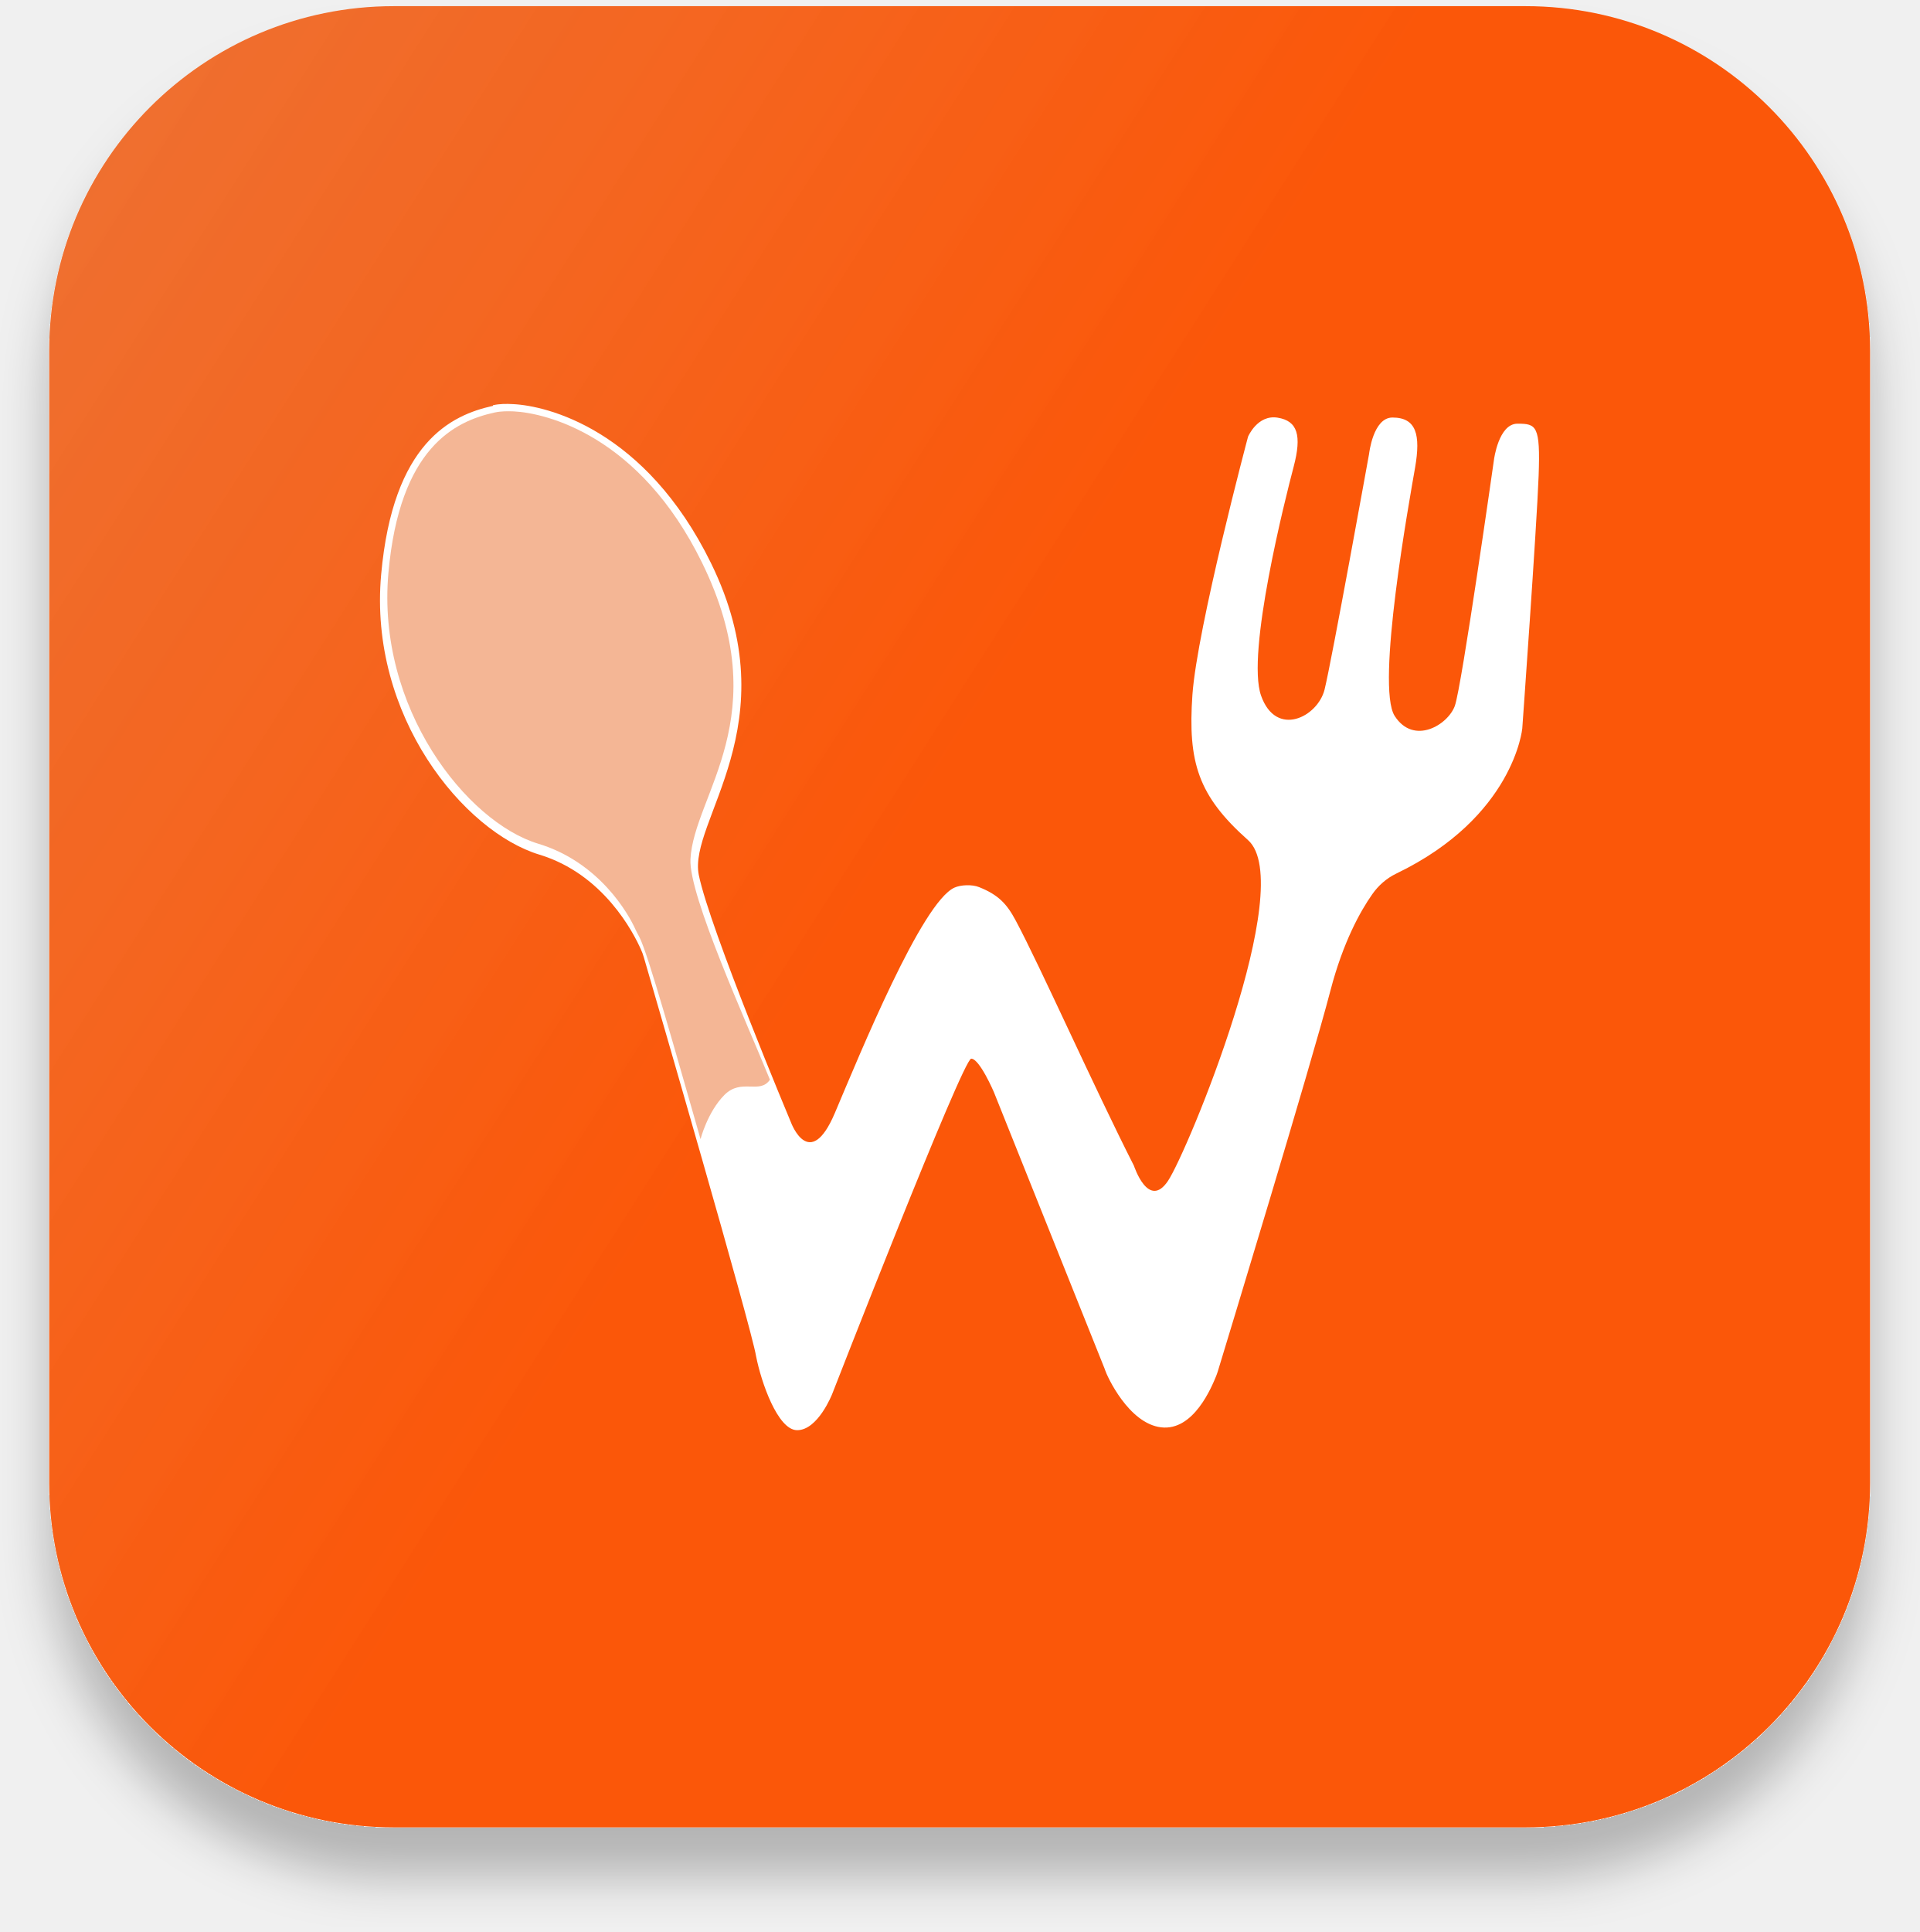
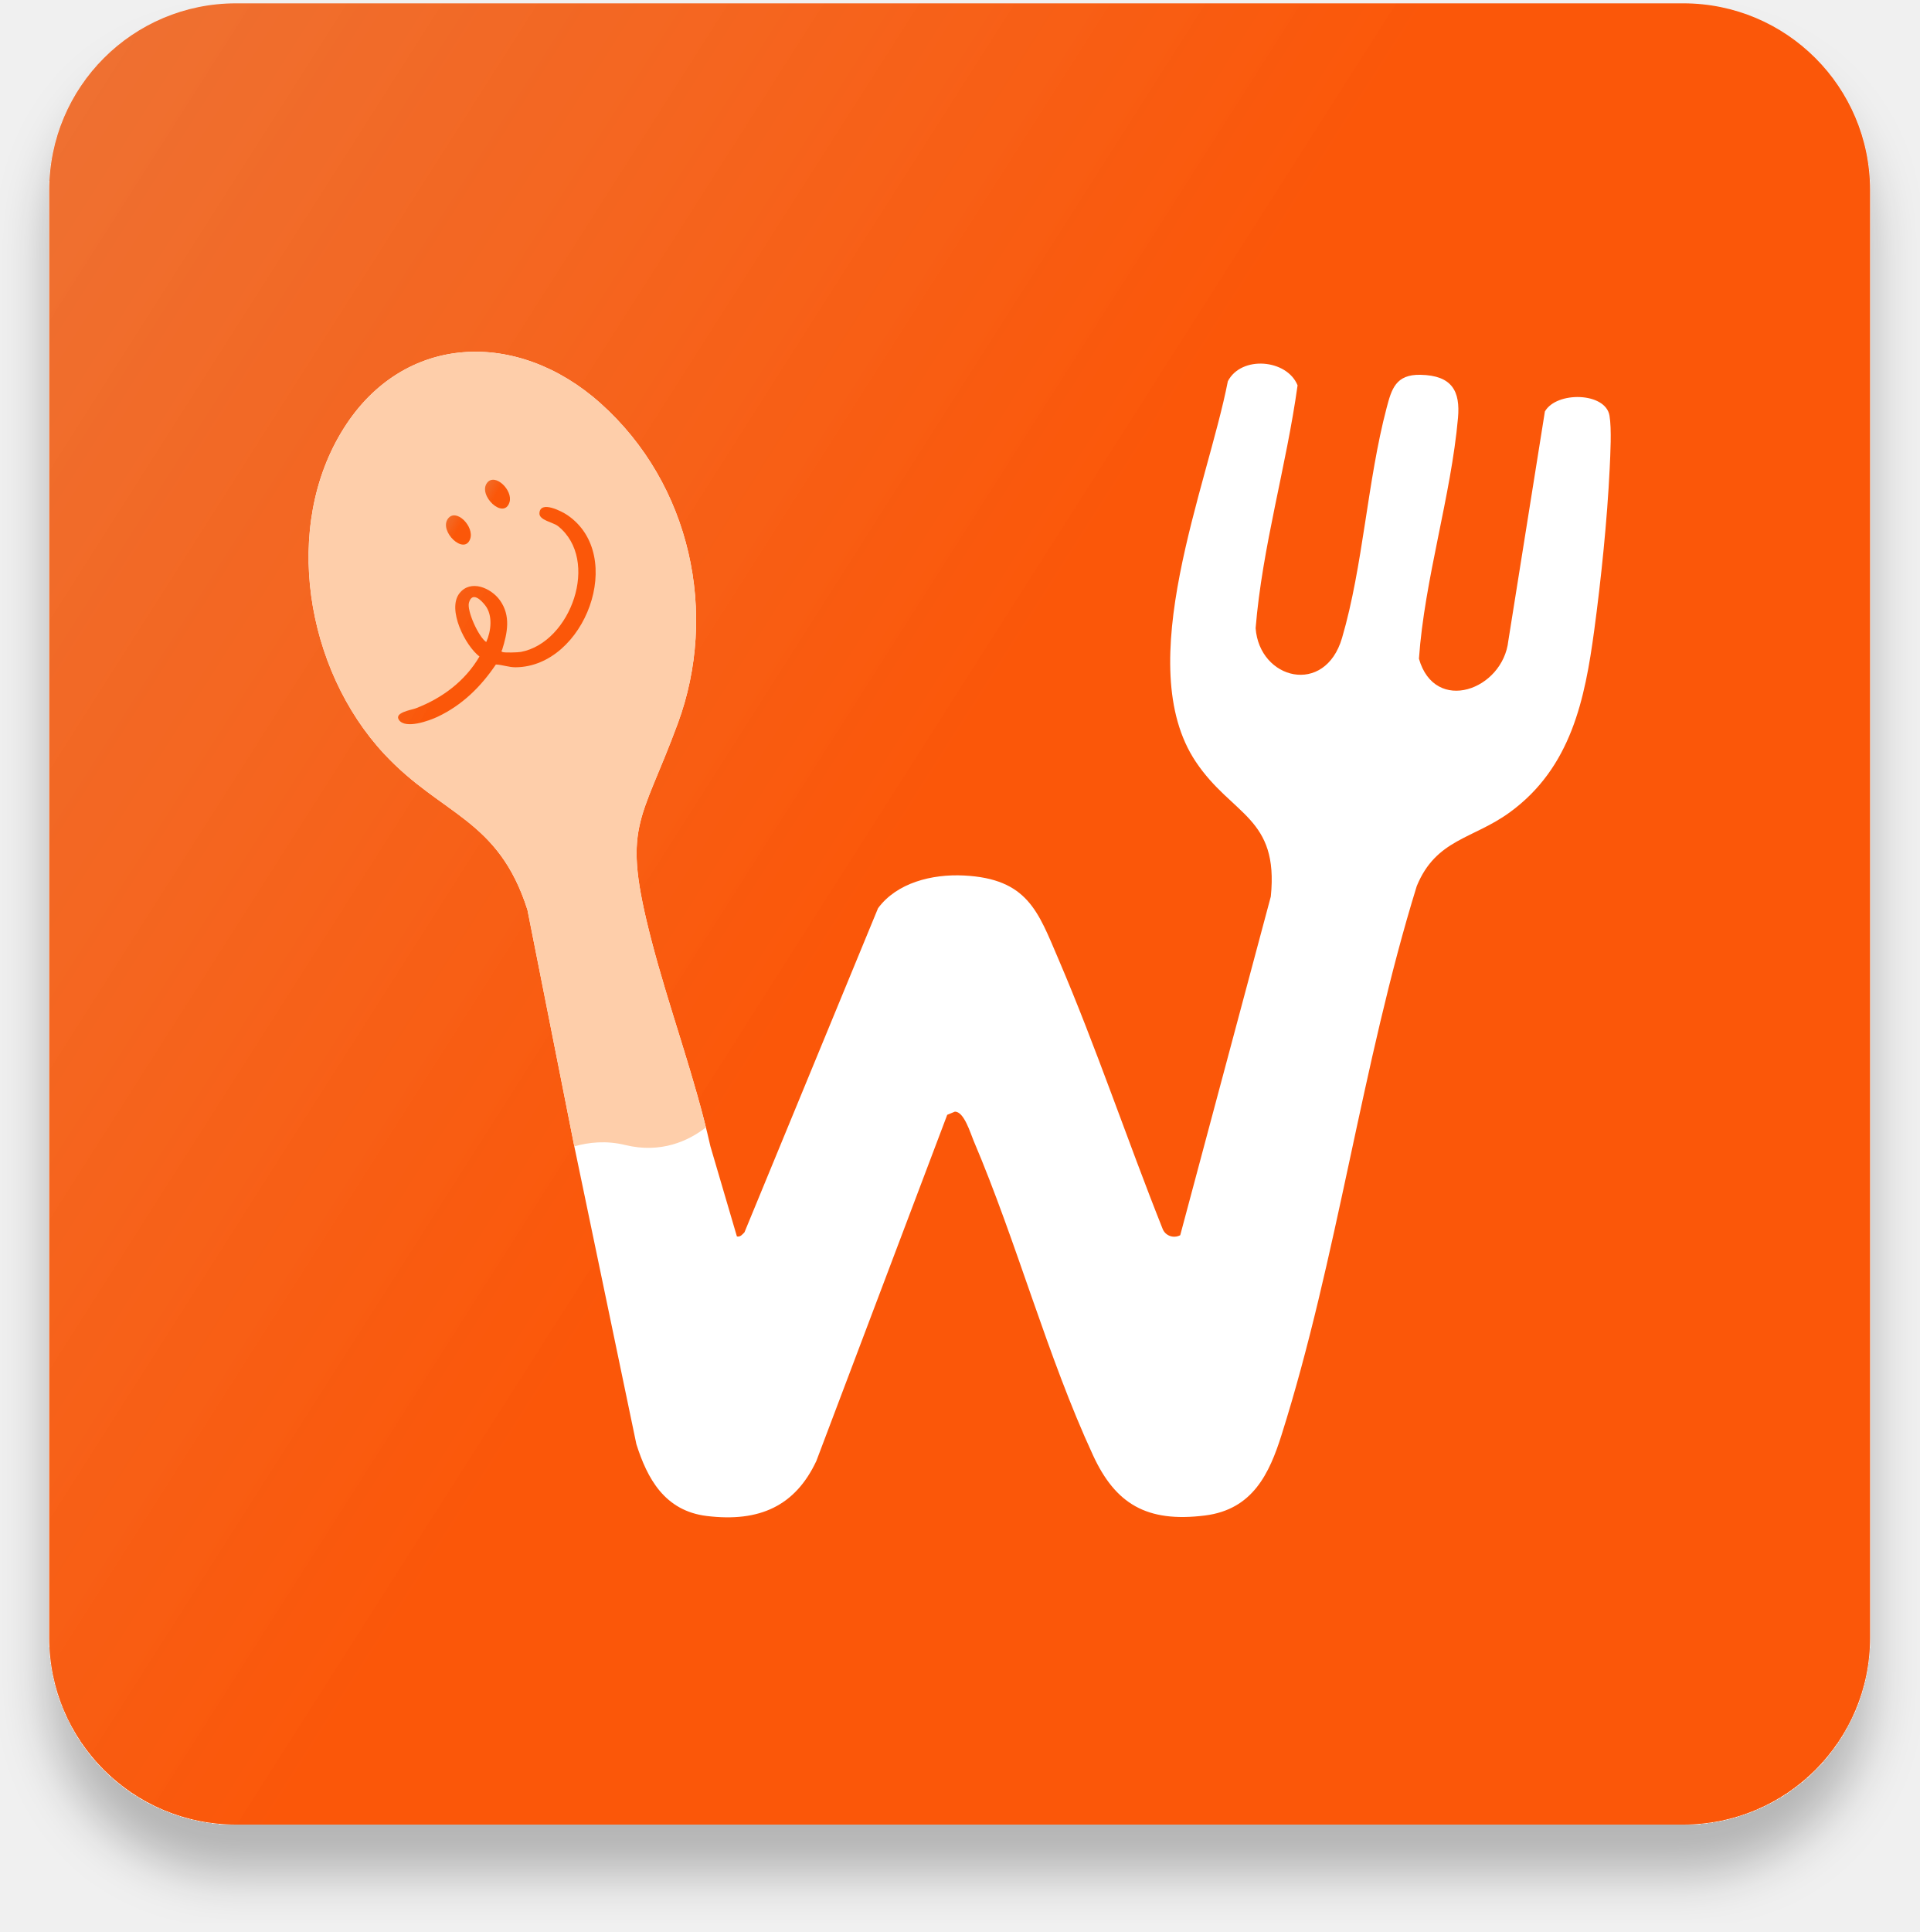
- <svg xmlns="http://www.w3.org/2000/svg" width="current" height="current" viewBox="0 0 156 157" fill="none">
-   <g filter="url(#filter0_d_314_3038)">
-     <path d="M124 0.5H32C16.536 0.5 4 13.036 4 28.5V120.5C4 135.964 16.536 148.5 32 148.5H124C139.464 148.5 152 135.964 152 120.5V28.5C152 13.036 139.464 0.5 124 0.5Z" fill="url(#paint0_linear_314_3038)" />
-     <path d="M40.07 32.93C40.61 32.81 41.15 32.81 41.7 32.84C44.46 32.97 52.46 34.89 57.79 45.76C64.24 58.92 55.9 66.72 56.8 71.11C57.7 75.5 64.29 91.21 64.29 91.21C64.29 91.21 65.8 95.3 67.86 90.44C69.92 85.58 74.93 73.32 77.58 72.13C78.09 71.9 79.01 71.86 79.58 72.09C81.16 72.72 81.84 73.46 82.56 74.81C84.54 78.5 88.93 88.37 92.17 94.74C92.17 94.74 93.34 98.33 94.93 95.97C96.52 93.6 105.5 71.88 101.44 68.27C97.38 64.66 96.54 61.95 96.92 56.46C97.31 50.98 101.44 35.49 101.44 35.49C101.44 35.49 102.2 33.68 103.84 33.94C105.47 34.2 105.82 35.38 105.15 37.92C104.48 40.46 101.28 53.08 102.5 56.53C103.72 59.98 107.1 58.27 107.66 56.04C108.22 53.81 111.28 36.88 111.28 36.88C111.28 36.88 111.6 33.93 113.18 33.93C115.12 33.93 115.48 35.33 115.02 37.99C114.56 40.65 111.81 55.77 113.36 58.18C114.91 60.59 117.69 58.91 118.25 57.36C118.81 55.81 121.43 37.36 121.43 37.36C121.43 37.36 121.8 34.43 123.34 34.43C124.88 34.43 125.21 34.58 125.06 38.67C124.91 42.76 123.73 59.2 123.73 59.2C123.73 59.2 123.06 66.38 113.49 70.99C112.7 71.37 112.03 71.96 111.53 72.68C110.58 74.03 109.17 76.54 108.14 80.49C106.54 86.63 99.65 109.25 98.99 111.42C98.95 111.56 98.9 111.68 98.85 111.82C98.49 112.69 97.03 116.3 94.38 115.99C91.73 115.68 89.97 111.81 89.82 111.33C89.81 111.3 89.8 111.27 89.79 111.24L80.78 88.74C80.78 88.74 79.62 86.03 78.94 86.03C78.26 86.03 67.64 113.28 67.64 113.28C67.64 113.28 66.48 116.25 64.77 116.22C63.22 116.19 61.87 112.35 61.45 110.19C61.05 107.78 53.19 80.74 52.33 77.79C52.27 77.57 52.19 77.37 52.1 77.17C51.5 75.81 49.06 71.03 43.84 69.45C37.73 67.6 29.94 58.22 30.98 46.69C31.94 35.97 36.66 33.73 40.07 32.98V32.93Z" fill="white" />
-     <path d="M62.58 87.74C60.68 83.06 55.98 72.78 56.12 69.83C56.38 64.57 63.2 58.24 57.06 45.72C51.99 35.38 44.38 33.56 41.76 33.43C41.24 33.41 40.72 33.41 40.21 33.52C36.97 34.23 32.48 36.37 31.57 46.56C30.59 57.53 37.93 66.8 43.74 68.56C48.71 70.06 51.09 74.26 51.66 75.55C51.75 75.75 51.86 75.94 51.96 76.13C52.66 77.43 55.03 85.93 56.94 92.57C56.94 92.57 57.5 90.37 58.88 88.98C60.26 87.59 61.75 88.96 62.58 87.74Z" fill="#F4B695" />
+ <svg xmlns="http://www.w3.org/2000/svg" width="156" height="157" viewBox="0 0 156 157" fill="none">
+   <g filter="url(#filter0_d_417_2084)">
+     <path d="M136.82 0.271H19.18C10.796 0.271 4 7.067 4 15.451V133.091C4 141.475 10.796 148.271 19.18 148.271H136.82C145.204 148.271 152 141.475 152 133.091V15.451C152 7.067 145.204 0.271 136.82 0.271Z" fill="url(#paint0_linear_417_2084)" />
+     <path d="M46.736 93.436L42.87 73.934C40.512 66.521 35.901 66.28 31.236 61.274C24.831 54.397 22.909 42.78 27.942 34.804C32.83 27.054 42.064 26.745 48.799 32.762C56.192 39.368 58.377 49.871 55.099 58.77C52.047 67.058 50.504 66.992 52.954 76.43C54.404 82.023 56.477 87.499 57.741 93.148L59.896 100.477C60.181 100.538 60.343 100.31 60.511 100.14L71.367 73.805C72.893 71.737 75.745 71.016 78.345 71.146C83.523 71.405 84.374 74.073 86.02 77.916C89.107 85.123 91.599 92.583 94.498 99.858C94.707 100.406 95.364 100.67 95.929 100.378L103.291 72.858C103.953 66.384 100.14 66.304 97.194 61.903C91.919 54.018 98.138 39.516 99.799 30.984C100.891 28.867 104.605 29.183 105.467 31.314C104.551 37.917 102.601 44.41 102.057 51.046C102.368 55.236 107.695 56.573 109.082 51.84C110.801 45.971 111.135 39.088 112.706 33.141C113.106 31.63 113.438 30.417 115.454 30.457C118.052 30.509 118.697 31.813 118.506 33.959C117.941 40.322 115.784 47.073 115.332 53.528C116.625 58.071 122.166 56.072 122.599 52.061L125.569 33.438C126.509 31.783 130.495 31.86 130.82 33.775C131.004 34.853 130.889 36.912 130.835 38.077C130.637 42.217 130.135 47.111 129.577 51.235C128.826 56.778 127.719 62.376 122.703 66.021C119.712 68.195 116.726 68.181 115.155 72.003C110.681 86.465 108.7 102.269 104.16 116.622C103.176 119.736 101.826 122.665 97.945 123.153C93.179 123.753 90.657 122.185 88.846 118.271C85.129 110.241 82.65 100.955 79.134 92.696C78.886 92.114 78.35 90.289 77.601 90.341L76.991 90.593L66.351 118.728C64.639 122.369 61.749 123.716 57.454 123.195C54.013 122.778 52.603 120.129 51.724 117.353L46.739 93.436H46.736Z" fill="white" />
+     <path d="M46.682 93.155C47.872 92.819 49.287 92.673 50.811 93.045C53.719 93.758 55.975 92.713 57.376 91.615C56.105 86.505 54.275 81.517 52.954 76.433C50.505 66.992 52.05 67.06 55.099 58.773C58.375 49.873 56.192 39.37 48.8 32.765C42.064 26.745 32.831 27.056 27.942 34.806C22.909 42.783 24.828 54.4 31.236 61.276C35.901 66.283 40.513 66.523 42.87 73.936L46.682 93.155Z" fill="#FECEAA" />
+     <path d="M38.972 53.352C37.816 52.473 36.318 49.516 37.347 48.209C38.252 47.059 39.907 47.775 40.626 48.771C41.542 50.041 41.238 51.444 40.816 52.803C40.797 52.859 40.696 52.918 40.835 52.982C40.99 53.055 42.107 53.022 42.337 52.977C46.407 52.212 48.795 45.503 45.359 42.757C44.952 42.432 43.812 42.281 43.845 41.702C43.908 40.63 45.679 41.56 46.117 41.859C50.935 45.14 47.528 54.174 41.921 54.225C41.346 54.23 40.863 54.023 40.305 53.999C39.076 55.82 37.564 57.303 35.562 58.25C34.903 58.561 32.965 59.274 32.43 58.509C32.006 57.901 33.445 57.694 33.789 57.562C35.93 56.745 37.797 55.356 38.97 53.352H38.972ZM39.521 52.174C39.917 51.296 40.07 50.008 39.443 49.2C39.102 48.757 38.388 48.053 38.12 48.962C37.924 49.619 38.902 51.767 39.521 52.174Z" fill="url(#paint1_linear_417_2084)" />
+     <path d="M36.403 42.159C37.06 41.242 38.579 42.794 38.214 43.802C37.727 45.147 35.673 43.176 36.403 42.159Z" fill="url(#paint2_linear_417_2084)" />
+     <path d="M39.594 39.231C40.239 38.403 41.716 39.853 41.412 40.816C40.95 42.279 38.81 40.242 39.594 39.231Z" fill="url(#paint3_linear_417_2084)" />
  </g>
  <defs>
-     <filter id="filter0_d_314_3038" x="0" y="0.5" width="156" height="156" filterUnits="userSpaceOnUse" color-interpolation-filters="sRGB">
+     <filter id="filter0_d_417_2084" x="0" y="0.271" width="156" height="156" filterUnits="userSpaceOnUse" color-interpolation-filters="sRGB">
      <feFlood flood-opacity="0" result="BackgroundImageFix" />
      <feColorMatrix in="SourceAlpha" type="matrix" values="0 0 0 0 0 0 0 0 0 0 0 0 0 0 0 0 0 0 127 0" result="hardAlpha" />
      <feOffset dy="4" />
      <feGaussianBlur stdDeviation="2" />
      <feComposite in2="hardAlpha" operator="out" />
      <feColorMatrix type="matrix" values="0 0 0 0 0 0 0 0 0 0 0 0 0 0 0 0 0 0 0.25 0" />
-       <feBlend mode="normal" in2="BackgroundImageFix" result="effect1_dropShadow_314_3038" />
-       <feBlend mode="normal" in="SourceGraphic" in2="effect1_dropShadow_314_3038" result="shape" />
+       <feBlend mode="normal" in2="BackgroundImageFix" result="effect1_dropShadow_417_2084" />
+       <feBlend mode="normal" in="SourceGraphic" in2="effect1_dropShadow_417_2084" result="shape" />
    </filter>
-     <linearGradient id="paint0_linear_314_3038" x1="163.187" y1="132.272" x2="-43.741" y2="0.5" gradientUnits="userSpaceOnUse">
+     <linearGradient id="paint0_linear_417_2084" x1="163.187" y1="132.043" x2="-43.741" y2="0.271" gradientUnits="userSpaceOnUse">
+       <stop offset="0.446" stop-color="#FB5709" />
+       <stop offset="0.99" stop-color="#E97235" stop-opacity="0.92" />
+     </linearGradient>
+     <linearGradient id="paint1_linear_417_2084" x1="49.631" y1="56.916" x2="26" y2="43.221" gradientUnits="userSpaceOnUse">
+       <stop offset="0.446" stop-color="#FB5709" />
+       <stop offset="0.99" stop-color="#E97235" stop-opacity="0.92" />
+     </linearGradient>
+     <linearGradient id="paint2_linear_417_2084" x1="38.423" y1="43.996" x2="35.351" y2="42.331" gradientUnits="userSpaceOnUse">
+       <stop offset="0.446" stop-color="#FB5709" />
+       <stop offset="0.99" stop-color="#E97235" stop-opacity="0.92" />
+     </linearGradient>
+     <linearGradient id="paint3_linear_417_2084" x1="41.606" y1="41.071" x2="38.548" y2="39.384" gradientUnits="userSpaceOnUse">
      <stop offset="0.446" stop-color="#FB5709" />
      <stop offset="0.99" stop-color="#E97235" stop-opacity="0.92" />
    </linearGradient>
  </defs>
</svg>
